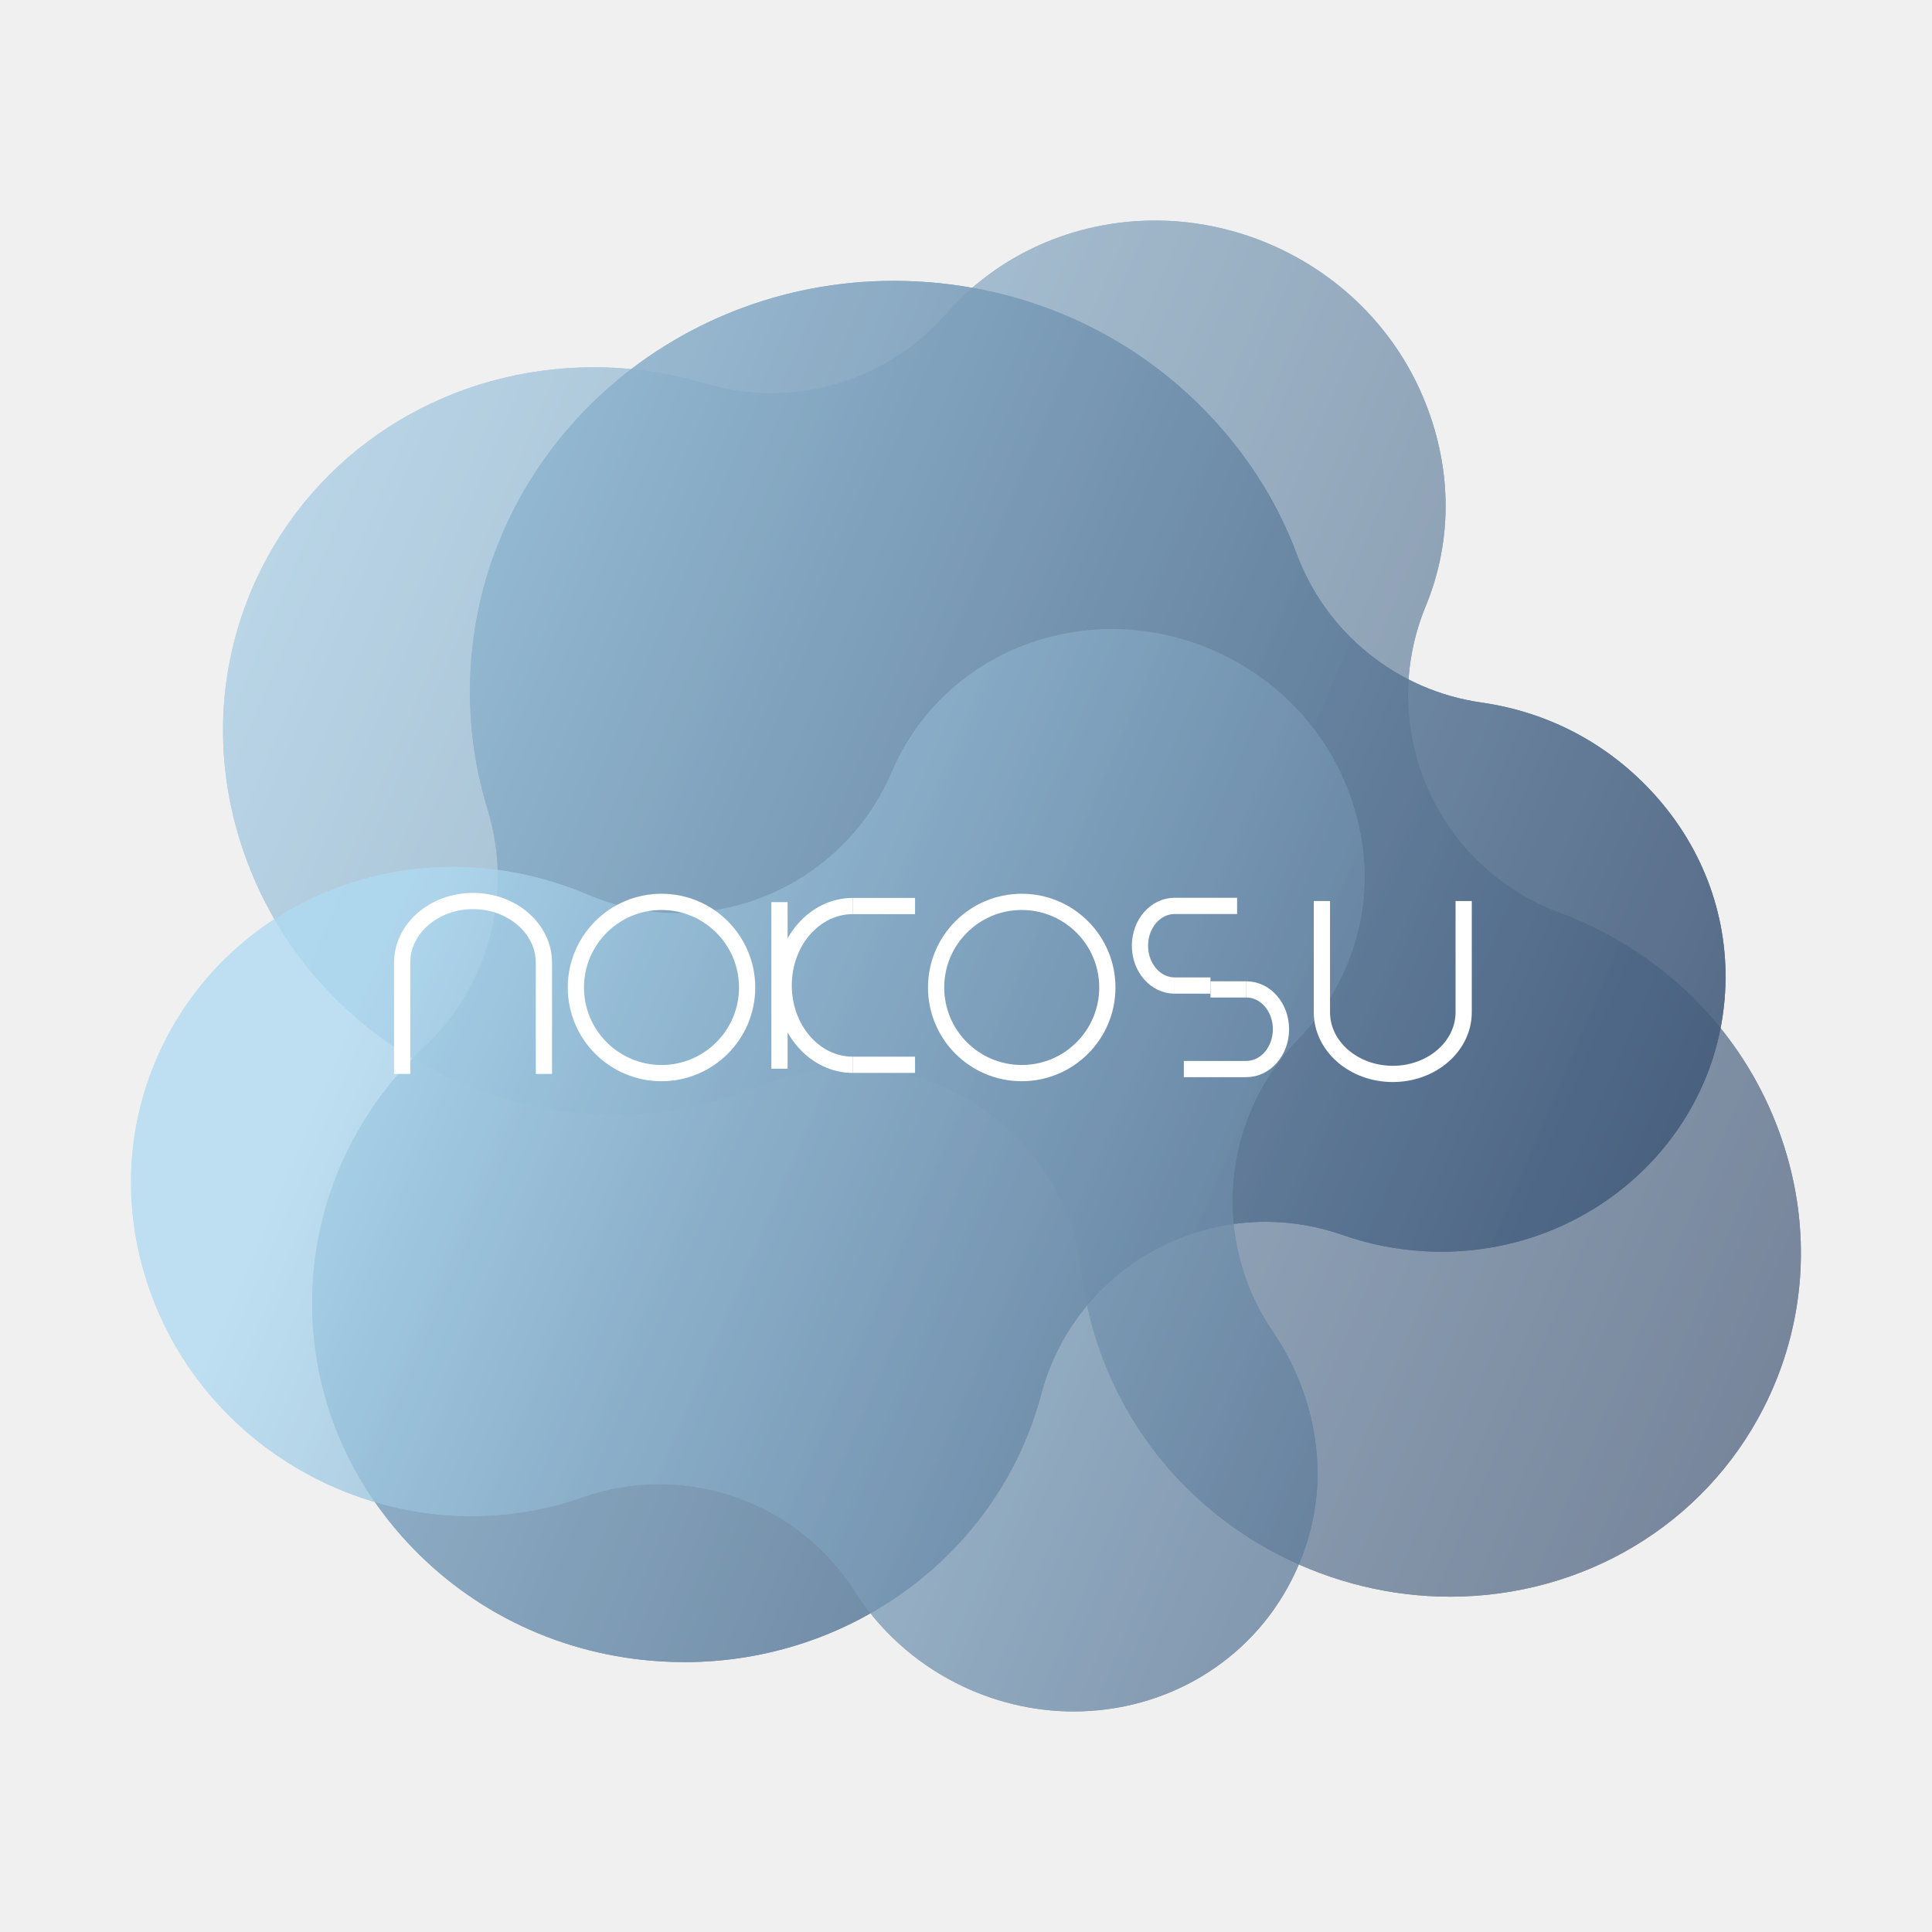
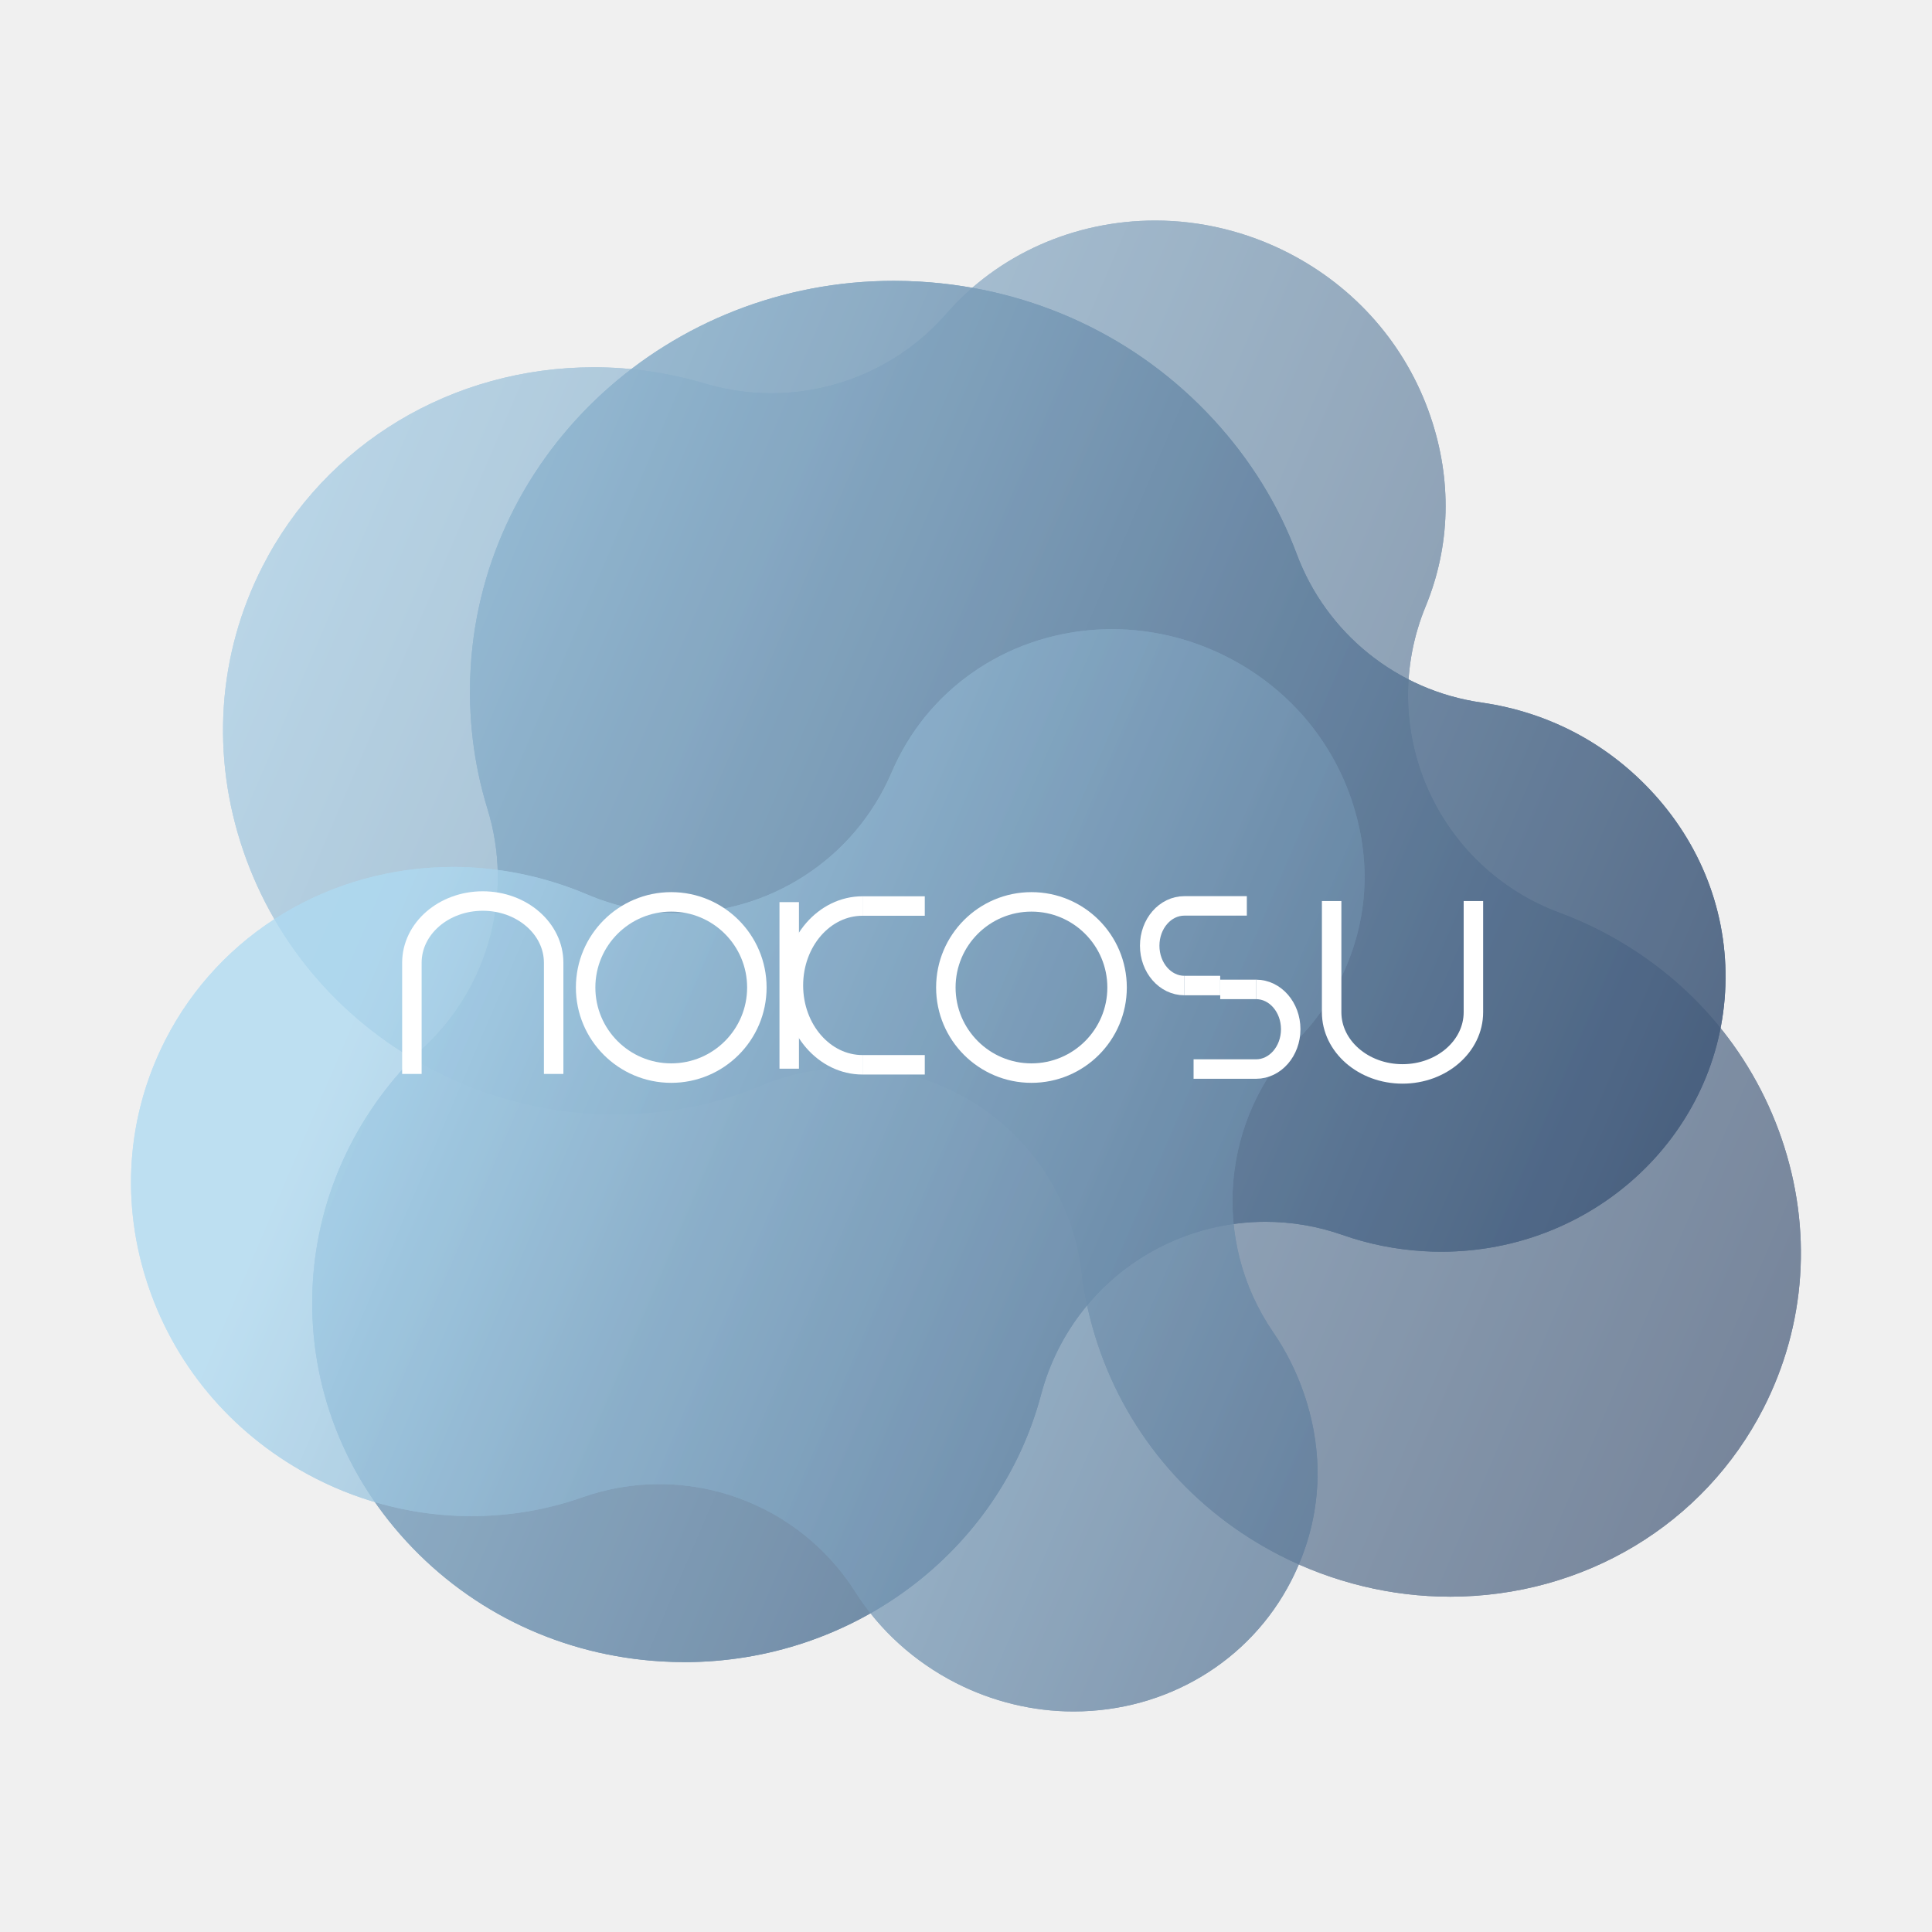
<svg xmlns="http://www.w3.org/2000/svg" viewBox="0 0 595.28 595.28">
  <linearGradient id="a" gradientUnits="userSpaceOnUse" x1="-3.7" x2="630.29" y1="107.91" y2="378.9">
    <stop offset="0" stop-color="#b0dff8" />
    <stop offset="1" stop-color="#2d4163" />
  </linearGradient>
  <linearGradient id="b" gradientUnits="userSpaceOnUse" x1="-34.42" x2="599.49" y1="179.9" y2="450.86">
    <stop offset="0" stop-color="#aedaf2" />
    <stop offset="1" stop-color="#2d4163" />
  </linearGradient>
  <linearGradient id="c" gradientUnits="userSpaceOnUse" x1="122.27" x2="756.27" y1="279.69" y2="550.69">
    <stop offset="0" stop-color="#aedaf2" />
    <stop offset=".17" stop-color="#8fb5d0" />
    <stop offset=".45" stop-color="#6583a1" />
    <stop offset=".68" stop-color="#465f7f" />
    <stop offset=".88" stop-color="#33496a" />
    <stop offset="1" stop-color="#2d4163" />
  </linearGradient>
  <g fill="url(#a)" opacity=".66">
    <path d="m446.66 491.96c-17.94 0-35.98-4.38-52.18-12.65-26.79-13.69-46.75-36.75-56.19-64.93-2.46-7.33-4.15-14.84-5.03-22.32-2.63-22.28-15.55-42.03-34.91-53.36-11.1-6.5-23.59-9.79-36.12-9.79-9.32 0-18.67 1.82-27.5 5.5-14.29 5.95-29.58 8.97-45.44 8.97-18.95 0-38-4.62-55.11-13.36-28.11-14.36-49.14-38.45-59.2-67.83-10.06-29.37-7.95-60.52 5.93-87.7 19.33-37.83 58.46-61.33 102.13-61.33 11.49 0 23.02 1.7 34.28 5.04 6.71 1.99 13.57 2.96 20.35 2.96 20.35 0 40.12-8.7 53.92-24.52 15.89-18.23 39.36-28.69 64.39-28.69 14.05 0 28.18 3.43 40.86 9.91 20.81 10.64 36.39 28.5 43.86 50.31 6.75 19.72 6.25 40.03-1.46 58.73-7.4 17.95-7.19 38.15.6 55.94s22.47 31.65 40.68 38.4c4.23 1.57 8.4 3.4 12.4 5.44 26.61 13.6 46.52 36.4 56.04 64.21s7.53 57.29-5.62 83.02c-18.3 35.81-55.34 58.06-96.68 58.06z" />
    <path d="m446.66 491.96c-17.94 0-35.98-4.38-52.18-12.65-26.79-13.69-46.75-36.75-56.19-64.93-2.46-7.33-4.15-14.84-5.03-22.32-2.63-22.28-15.55-42.03-34.91-53.36-11.1-6.5-23.59-9.79-36.12-9.79-9.32 0-18.67 1.82-27.5 5.5-14.29 5.95-29.58 8.97-45.44 8.97-18.95 0-38-4.62-55.11-13.36-28.11-14.36-49.14-38.45-59.2-67.83-10.06-29.37-7.95-60.52 5.93-87.7 19.33-37.83 58.46-61.33 102.13-61.33 11.49 0 23.02 1.7 34.28 5.04 6.71 1.99 13.57 2.96 20.35 2.96 20.35 0 40.12-8.7 53.92-24.52 15.89-18.23 39.36-28.69 64.39-28.69 14.05 0 28.18 3.43 40.86 9.91 20.81 10.64 36.39 28.5 43.86 50.31 6.75 19.72 6.25 40.03-1.46 58.73-7.4 17.95-7.19 38.15.6 55.94s22.47 31.65 40.68 38.4c4.23 1.57 8.4 3.4 12.4 5.44 26.61 13.6 46.52 36.4 56.04 64.21s7.53 57.29-5.62 83.02c-18.3 35.81-55.34 58.06-96.68 58.06z" />
  </g>
  <g fill="url(#b)" opacity=".88">
    <path d="m210.84 512.12c-2.33 0-4.69-.07-7.01-.21-30.38-1.78-58.3-14.92-78.62-37.01-20.32-22.08-30.56-50.41-28.83-79.78 1.61-27.47 13.85-53.27 34.47-72.65 19.89-18.7 27.4-47.08 19.37-73.17-4.32-14.03-6.07-28.69-5.2-43.57 3.92-66.84 61.19-119.2 130.37-119.2 2.67 0 5.39.08 8.07.24 34.99 2.05 67.12 17.16 90.46 42.53 11.34 12.32 19.96 26.25 25.62 41.4 9.16 24.51 30.98 42.06 56.88 45.76 20.8 2.97 39.22 12.75 53.29 28.28 15.38 16.98 23.13 38.64 21.82 61.01-2.63 44.82-41.02 79.92-87.41 79.92-1.79 0-3.61-.05-5.4-.16-8.65-.51-17.07-2.19-25.05-5-7.71-2.71-15.74-4.06-23.75-4.06-11.54 0-23.03 2.79-33.44 8.3-17.64 9.33-30.58 25.6-35.69 44.89-12.88 48.57-58.1 82.49-109.96 82.49z" />
    <path d="m210.84 512.12c-2.33 0-4.69-.07-7.01-.21-30.38-1.78-58.3-14.92-78.62-37.01-20.32-22.08-30.56-50.41-28.83-79.78 1.61-27.47 13.85-53.27 34.47-72.65 19.89-18.7 27.4-47.08 19.37-73.17-4.32-14.03-6.07-28.69-5.2-43.57 3.92-66.84 61.19-119.2 130.37-119.2 2.67 0 5.39.08 8.07.24 34.99 2.05 67.12 17.16 90.46 42.53 11.34 12.32 19.96 26.25 25.62 41.4 9.16 24.51 30.98 42.06 56.88 45.76 20.8 2.97 39.22 12.75 53.29 28.28 15.38 16.98 23.13 38.64 21.82 61.01-2.63 44.82-41.02 79.92-87.41 79.92-1.79 0-3.61-.05-5.4-.16-8.65-.51-17.07-2.19-25.05-5-7.71-2.71-15.74-4.06-23.75-4.06-11.54 0-23.03 2.79-33.44 8.3-17.64 9.33-30.58 25.6-35.69 44.89-12.88 48.57-58.1 82.49-109.96 82.49z" />
  </g>
  <g fill="url(#c)" opacity=".76">
    <path d="m330.75 527.33c-12.45 0-24.97-3.04-36.22-8.78-12.79-6.53-23.5-16.22-30.97-28.02-13.41-21.16-36.46-33.25-60.43-33.25-7.92 0-15.94 1.32-23.74 4.07-10.9 3.84-22.43 5.79-34.26 5.79-16.46 0-33.02-4.01-47.89-11.61-24.42-12.48-42.69-33.41-51.43-58.93s-6.91-52.58 5.16-76.2c16.79-32.87 50.79-53.28 88.73-53.28 13.93 0 28.19 2.94 41.26 8.51 9.15 3.9 18.65 5.74 28 5.74 27.76 0 54.17-16.26 65.78-43.4.66-1.54 1.39-3.09 2.16-4.6 12.45-24.37 37.66-39.51 65.79-39.51 12.21 0 24.48 2.98 35.5 8.61 18.11 9.25 31.66 24.77 38.14 43.7 6.58 19.2 5.25 38.73-3.82 56.5-3.3 6.46-7.51 12.33-12.51 17.47-23.77 24.43-26.99 62.23-7.72 90.33 3.98 5.8 7.17 12.16 9.48 18.91 6.71 19.58 5.36 39.52-3.9 57.64-12.7 24.86-38.42 40.31-67.12 40.31z" />
    <path d="m330.75 527.33c-12.45 0-24.97-3.04-36.22-8.78-12.79-6.53-23.5-16.22-30.97-28.02-13.41-21.16-36.46-33.25-60.43-33.25-7.92 0-15.94 1.32-23.74 4.07-10.9 3.84-22.43 5.79-34.26 5.79-16.46 0-33.02-4.01-47.89-11.61-24.42-12.48-42.69-33.41-51.43-58.93s-6.91-52.58 5.16-76.2c16.79-32.87 50.79-53.28 88.73-53.28 13.93 0 28.19 2.94 41.26 8.51 9.15 3.9 18.65 5.74 28 5.74 27.76 0 54.17-16.26 65.78-43.4.66-1.54 1.39-3.09 2.16-4.6 12.45-24.37 37.66-39.51 65.79-39.51 12.21 0 24.48 2.98 35.5 8.61 18.11 9.25 31.66 24.77 38.14 43.7 6.58 19.2 5.25 38.73-3.82 56.5-3.3 6.46-7.51 12.33-12.51 17.47-23.77 24.43-26.99 62.23-7.72 90.33 3.98 5.8 7.17 12.16 9.48 18.91 6.71 19.58 5.36 39.52-3.9 57.64-12.7 24.86-38.42 40.31-67.12 40.31z" />
  </g>
-   <g fill="none" stroke="#fff" stroke-miterlimit="10" stroke-width="5">
-     <path d="m123.91 330.89v-34.26c0-10.5 9.78-19.01 21.84-19.01s21.84 8.51 21.84 19.01v34.26" />
-     <circle cx="203.82" cy="304.26" r="26.38" />
-     <path d="m361.92 303.66c-5.9 0-10.68-5.49-10.68-12.27s4.78-12.27 10.68-12.27h19.25" />
-     <path d="m372.96 303.66h-11.05" />
-     <path d="m384.01 304.85c5.9 0 10.68 5.49 10.68 12.27s-4.78 12.27-10.68 12.27h-19.25" />
-     <path d="m372.97 304.85h11.05" />
-     <path d="m407.3 277.62v34.26c0 10.5 9.78 19.01 21.84 19.01s21.84-8.51 21.84-19.01v-34.26" />
-     <circle cx="314.81" cy="304.26" r="26.38" />
-     <path d="m262.75 279.16h19.19" />
-     <path d="m262.75 328.08c-11.76 0-21.29-10.95-21.29-24.46s9.53-24.46 21.29-24.46" />
-     <path d="m281.94 328.08h-19.19" />
-     <path d="m240.17 277.96v51.32" />
+   <g fill="none" stroke="#fff" stroke-miterlimit="10" stroke-width="6">
+     <path d="m126.91 330.89v-34.26c0-10.5 9.78-19.01 21.84-19.01s21.84 8.51 21.84 19.01v34.26" />
+     <circle cx="206.82" cy="304.26" r="26.38" />
+     <path d="m364.92 303.66c-5.9 0-10.68-5.49-10.68-12.27s4.78-12.27 10.68-12.27h19.25" />
+     <path d="m375.96 303.66h-11.05" />
+     <path d="m387.01 304.85c5.9 0 10.68 5.49 10.68 12.27s-4.78 12.27-10.68 12.27h-19.25" />
+     <path d="m375.97 304.85h11.05" />
+     <path d="m410.3 277.62v34.26c0 10.5 9.78 19.01 21.84 19.01s21.84-8.51 21.84-19.01v-34.26" />
+     <circle cx="317.81" cy="304.26" r="26.38" />
+     <path d="m265.75 279.16h19.19" />
+     <path d="m265.75 328.08c-11.76 0-21.29-10.95-21.29-24.46s9.53-24.46 21.29-24.46" />
+     <path d="m284.94 328.08h-19.19" />
+     <path d="m243.17 277.96v51.32" />
  </g>
</svg>
